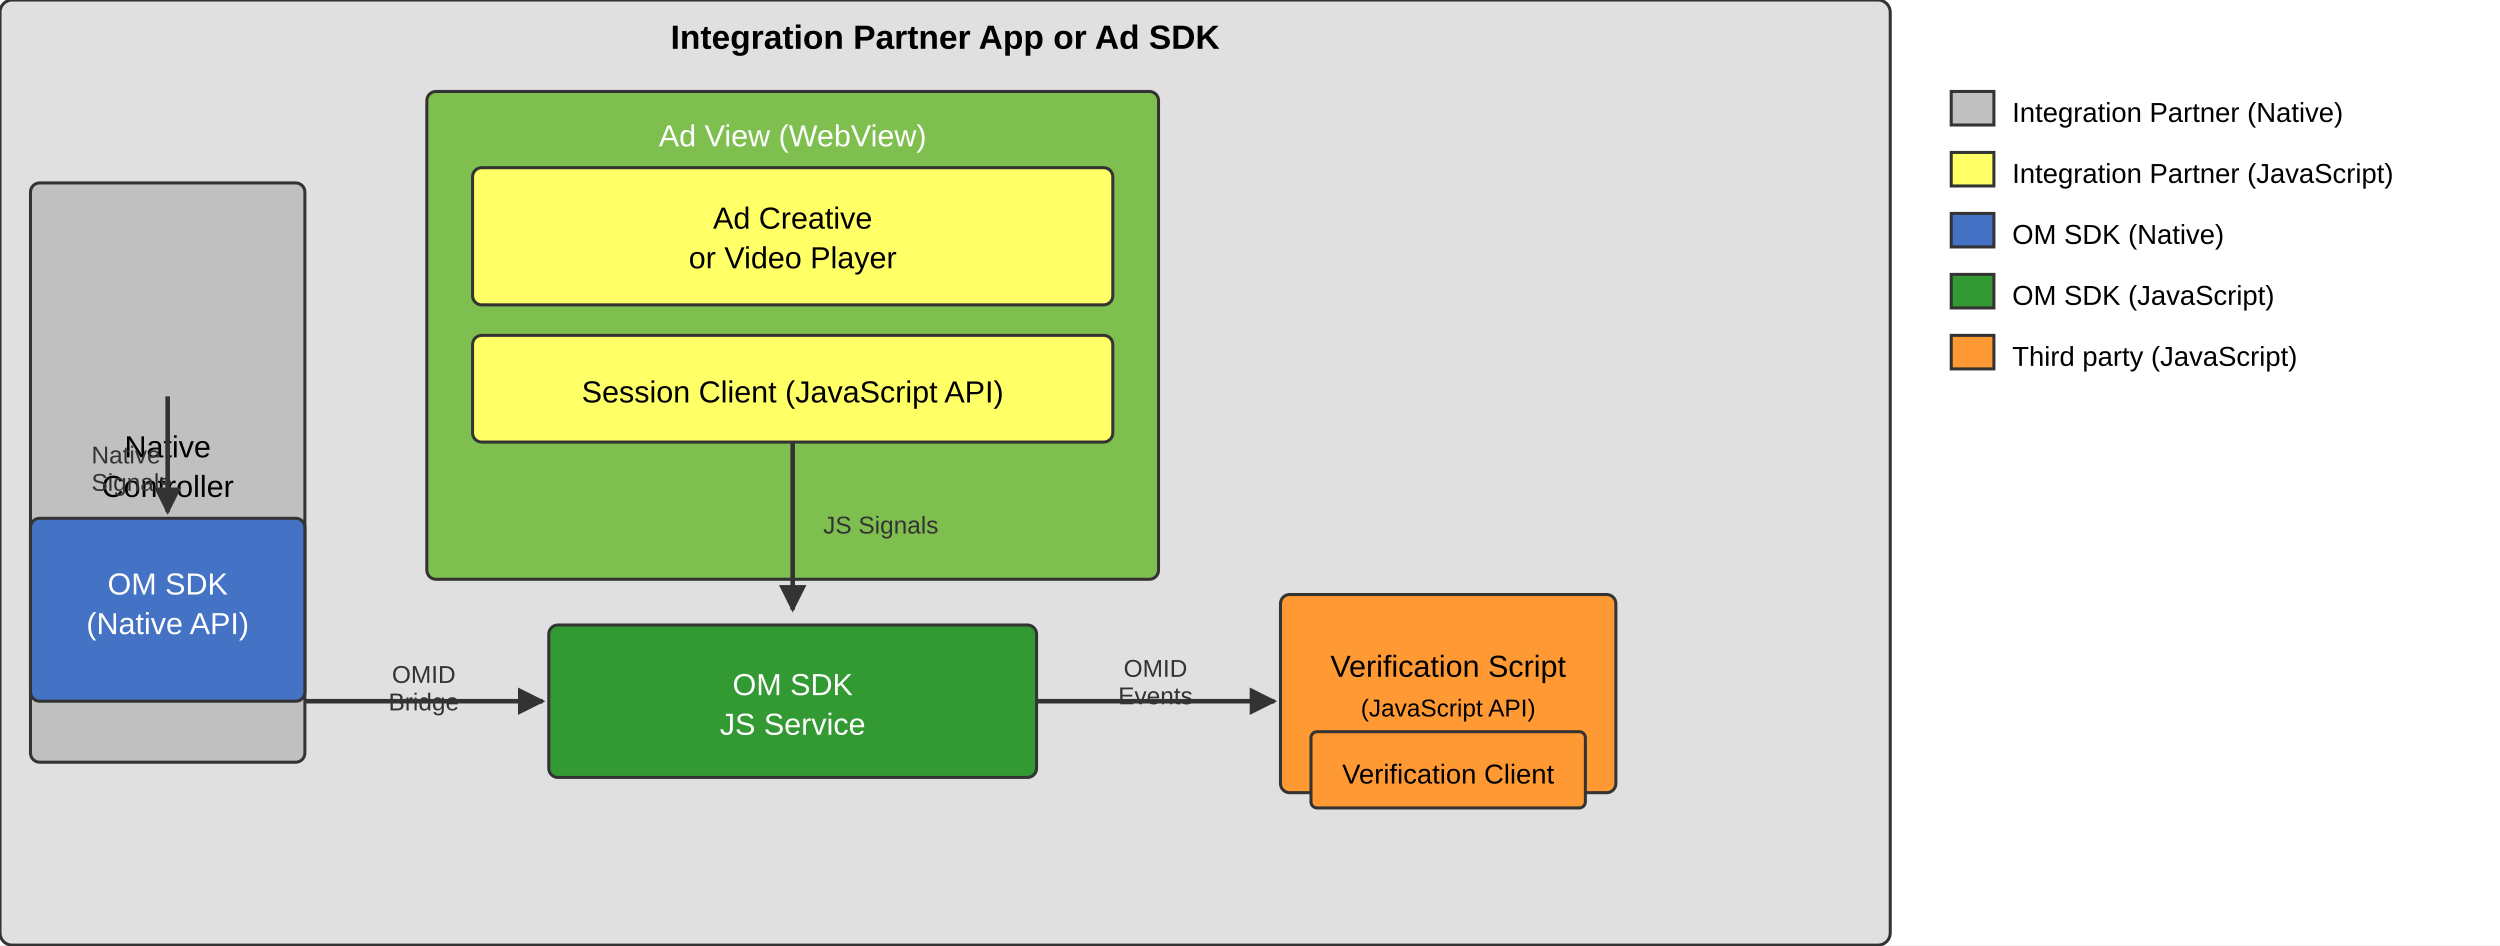
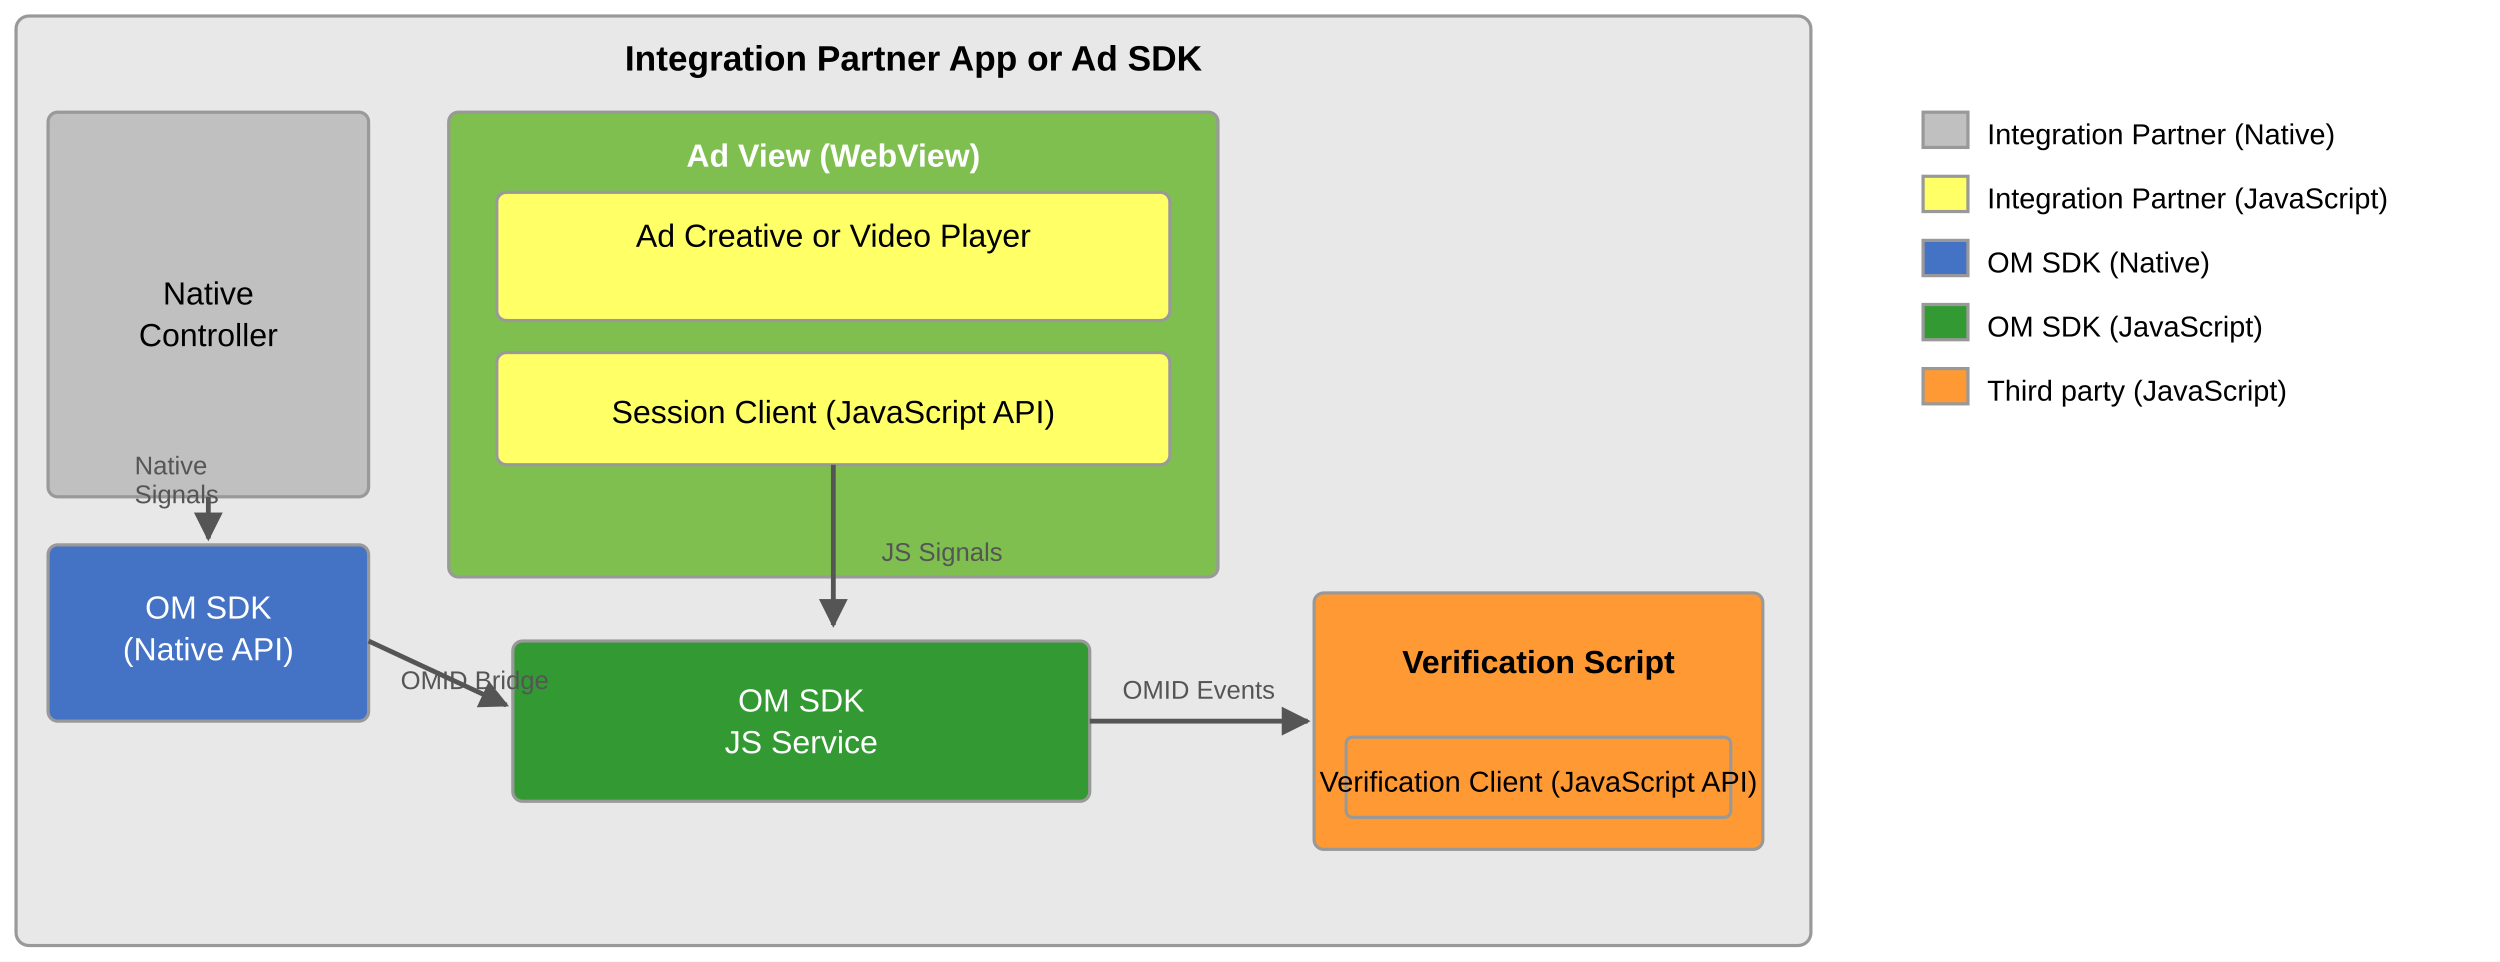
- <svg xmlns="http://www.w3.org/2000/svg" viewBox="0 0 820 310" font-family="Arial, sans-serif" font-size="11">
-   <rect x="0" y="0" width="820" height="310" fill="white" />
+ <svg xmlns="http://www.w3.org/2000/svg" viewBox="0 0 780 300" font-family="Arial, sans-serif" font-size="11">
+   <rect x="0" y="0" width="780" height="300" fill="white" />
  <defs>
    <marker id="arrow" viewBox="0 0 10 10" refX="9" refY="5" markerWidth="6" markerHeight="6" orient="auto-start-reverse">
-       <path d="M 0 0 L 10 5 L 0 10 z" fill="#333" />
+       <path d="M 0 0 L 10 5 L 0 10 z" fill="#555" />
    </marker>
  </defs>
-   <rect x="0" y="0" width="620" height="310" fill="#e0e0e0" stroke="#333" rx="4" />
-   <text x="310" y="16" text-anchor="middle" font-size="11" font-weight="bold">Integration Partner App or Ad SDK</text>
-   <rect x="10" y="60" width="90" height="190" fill="#c0c0c0" stroke="#333" rx="3" />
-   <text x="55" y="150" text-anchor="middle" font-size="10">Native</text>
-   <text x="55" y="163" text-anchor="middle" font-size="10">Controller</text>
-   <rect x="10" y="170" width="90" height="60" fill="#4472c4" stroke="#333" rx="3" />
-   <text x="55" y="195" text-anchor="middle" fill="white" font-size="10">OM SDK</text>
-   <text x="55" y="208" text-anchor="middle" fill="white" font-size="10">(Native API)</text>
-   <rect x="140" y="30" width="240" height="160" fill="#7fbf4f" stroke="#333" rx="3" />
-   <text x="260" y="48" text-anchor="middle" fill="white" font-size="10">Ad View (WebView)</text>
-   <rect x="155" y="55" width="210" height="45" fill="#ffff66" stroke="#333" rx="3" />
-   <text x="260" y="75" text-anchor="middle" font-size="10">Ad Creative</text>
-   <text x="260" y="88" text-anchor="middle" font-size="10">or Video Player</text>
-   <rect x="155" y="110" width="210" height="35" fill="#ffff66" stroke="#333" rx="3" />
+   <rect x="5" y="5" width="560" height="290" fill="#e8e8e8" stroke="#999" rx="4" />
+   <text x="285" y="22" text-anchor="middle" font-size="11" font-weight="bold">Integration Partner App or Ad SDK</text>
+   <rect x="15" y="35" width="100" height="120" fill="#c0c0c0" stroke="#999" rx="3" />
+   <text x="65" y="95" text-anchor="middle" font-size="10">Native</text>
+   <text x="65" y="108" text-anchor="middle" font-size="10">Controller</text>
+   <rect x="15" y="170" width="100" height="55" fill="#4472c4" stroke="#999" rx="3" />
+   <text x="65" y="193" text-anchor="middle" fill="white" font-size="10">OM SDK</text>
+   <text x="65" y="206" text-anchor="middle" fill="white" font-size="10">(Native API)</text>
+   <line x1="65" y1="155" x2="65" y2="168" stroke="#555" stroke-width="1.5" marker-end="url(#arrow)" />
+   <text x="42" y="148" font-size="8" fill="#555">Native</text>
+   <text x="42" y="157" font-size="8" fill="#555">Signals</text>
+   <rect x="140" y="35" width="240" height="145" fill="#7fbf4f" stroke="#999" rx="3" />
+   <text x="260" y="52" text-anchor="middle" fill="white" font-size="10" font-weight="bold">Ad View (WebView)</text>
+   <rect x="155" y="60" width="210" height="40" fill="#ffff66" stroke="#999" rx="3" />
+   <text x="260" y="77" text-anchor="middle" font-size="10">Ad Creative or Video Player</text>
+   <rect x="155" y="110" width="210" height="35" fill="#ffff66" stroke="#999" rx="3" />
  <text x="260" y="132" text-anchor="middle" font-size="10">Session Client (JavaScript API)</text>
-   <line x1="55" y1="130" x2="55" y2="168" stroke="#333" stroke-width="1.5" marker-end="url(#arrow)" />
-   <text x="30" y="152" font-size="8" fill="#333">Native</text>
-   <text x="30" y="161" font-size="8" fill="#333">Signals</text>
-   <line x1="260" y1="145" x2="260" y2="200" stroke="#333" stroke-width="1.5" marker-end="url(#arrow)" />
-   <text x="270" y="175" font-size="8" fill="#333">JS Signals</text>
-   <rect x="180" y="205" width="160" height="50" fill="#339933" stroke="#333" rx="3" />
-   <text x="260" y="228" text-anchor="middle" fill="white" font-size="10">OM SDK</text>
-   <text x="260" y="241" text-anchor="middle" fill="white" font-size="10">JS Service</text>
-   <line x1="100" y1="230" x2="178" y2="230" stroke="#333" stroke-width="1.5" marker-end="url(#arrow)" />
-   <text x="139" y="224" text-anchor="middle" font-size="8" fill="#333">OMID</text>
-   <text x="139" y="233" text-anchor="middle" font-size="8" fill="#333">Bridge</text>
-   <rect x="420" y="195" width="110" height="65" fill="#ff9933" stroke="#333" rx="3" />
-   <text x="475" y="222" text-anchor="middle" font-size="10">Verification Script</text>
-   <rect x="430" y="240" width="90" height="25" fill="#ff9933" stroke="#333" rx="2" />
-   <text x="475" y="257" text-anchor="middle" font-size="9">Verification Client</text>
-   <text x="475" y="235" text-anchor="middle" font-size="8">(JavaScript API)</text>
-   <line x1="340" y1="230" x2="418" y2="230" stroke="#333" stroke-width="1.5" marker-end="url(#arrow)" />
-   <text x="379" y="222" text-anchor="middle" font-size="8" fill="#333">OMID</text>
-   <text x="379" y="231" text-anchor="middle" font-size="8" fill="#333">Events</text>
-   <rect x="640" y="30" width="14" height="11" fill="#c0c0c0" stroke="#333" />
-   <text x="660" y="40" font-size="9">Integration Partner (Native)</text>
-   <rect x="640" y="50" width="14" height="11" fill="#ffff66" stroke="#333" />
-   <text x="660" y="60" font-size="9">Integration Partner (JavaScript)</text>
-   <rect x="640" y="70" width="14" height="11" fill="#4472c4" stroke="#333" />
-   <text x="660" y="80" font-size="9">OM SDK (Native)</text>
-   <rect x="640" y="90" width="14" height="11" fill="#339933" stroke="#333" />
-   <text x="660" y="100" font-size="9">OM SDK (JavaScript)</text>
-   <rect x="640" y="110" width="14" height="11" fill="#ff9933" stroke="#333" />
-   <text x="660" y="120" font-size="9">Third party (JavaScript)</text>
+   <line x1="260" y1="145" x2="260" y2="195" stroke="#555" stroke-width="1.5" marker-end="url(#arrow)" />
+   <text x="275" y="175" font-size="8" fill="#555">JS Signals</text>
+   <rect x="160" y="200" width="180" height="50" fill="#339933" stroke="#999" rx="3" />
+   <text x="250" y="222" text-anchor="middle" fill="white" font-size="10">OM SDK</text>
+   <text x="250" y="235" text-anchor="middle" fill="white" font-size="10">JS Service</text>
+   <line x1="115" y1="200" x2="158" y2="220" stroke="#555" stroke-width="1.5" marker-end="url(#arrow)" />
+   <text x="125" y="215" font-size="8" fill="#555">OMID Bridge</text>
+   <rect x="410" y="185" width="140" height="80" fill="#ff9933" stroke="#999" rx="3" />
+   <text x="480" y="210" text-anchor="middle" font-size="10" font-weight="bold">Verification Script</text>
+   <rect x="420" y="230" width="120" height="25" fill="#ff9933" stroke="#999" rx="2" />
+   <text x="480" y="247" text-anchor="middle" font-size="9">Verification Client (JavaScript API)</text>
+   <line x1="340" y1="225" x2="408" y2="225" stroke="#555" stroke-width="1.5" marker-end="url(#arrow)" />
+   <text x="374" y="218" text-anchor="middle" font-size="8" fill="#555">OMID Events</text>
+   <rect x="600" y="35" width="14" height="11" fill="#c0c0c0" stroke="#999" />
+   <text x="620" y="45" font-size="9">Integration Partner (Native)</text>
+   <rect x="600" y="55" width="14" height="11" fill="#ffff66" stroke="#999" />
+   <text x="620" y="65" font-size="9">Integration Partner (JavaScript)</text>
+   <rect x="600" y="75" width="14" height="11" fill="#4472c4" stroke="#999" />
+   <text x="620" y="85" font-size="9">OM SDK (Native)</text>
+   <rect x="600" y="95" width="14" height="11" fill="#339933" stroke="#999" />
+   <text x="620" y="105" font-size="9">OM SDK (JavaScript)</text>
+   <rect x="600" y="115" width="14" height="11" fill="#ff9933" stroke="#999" />
+   <text x="620" y="125" font-size="9">Third party (JavaScript)</text>
</svg>
